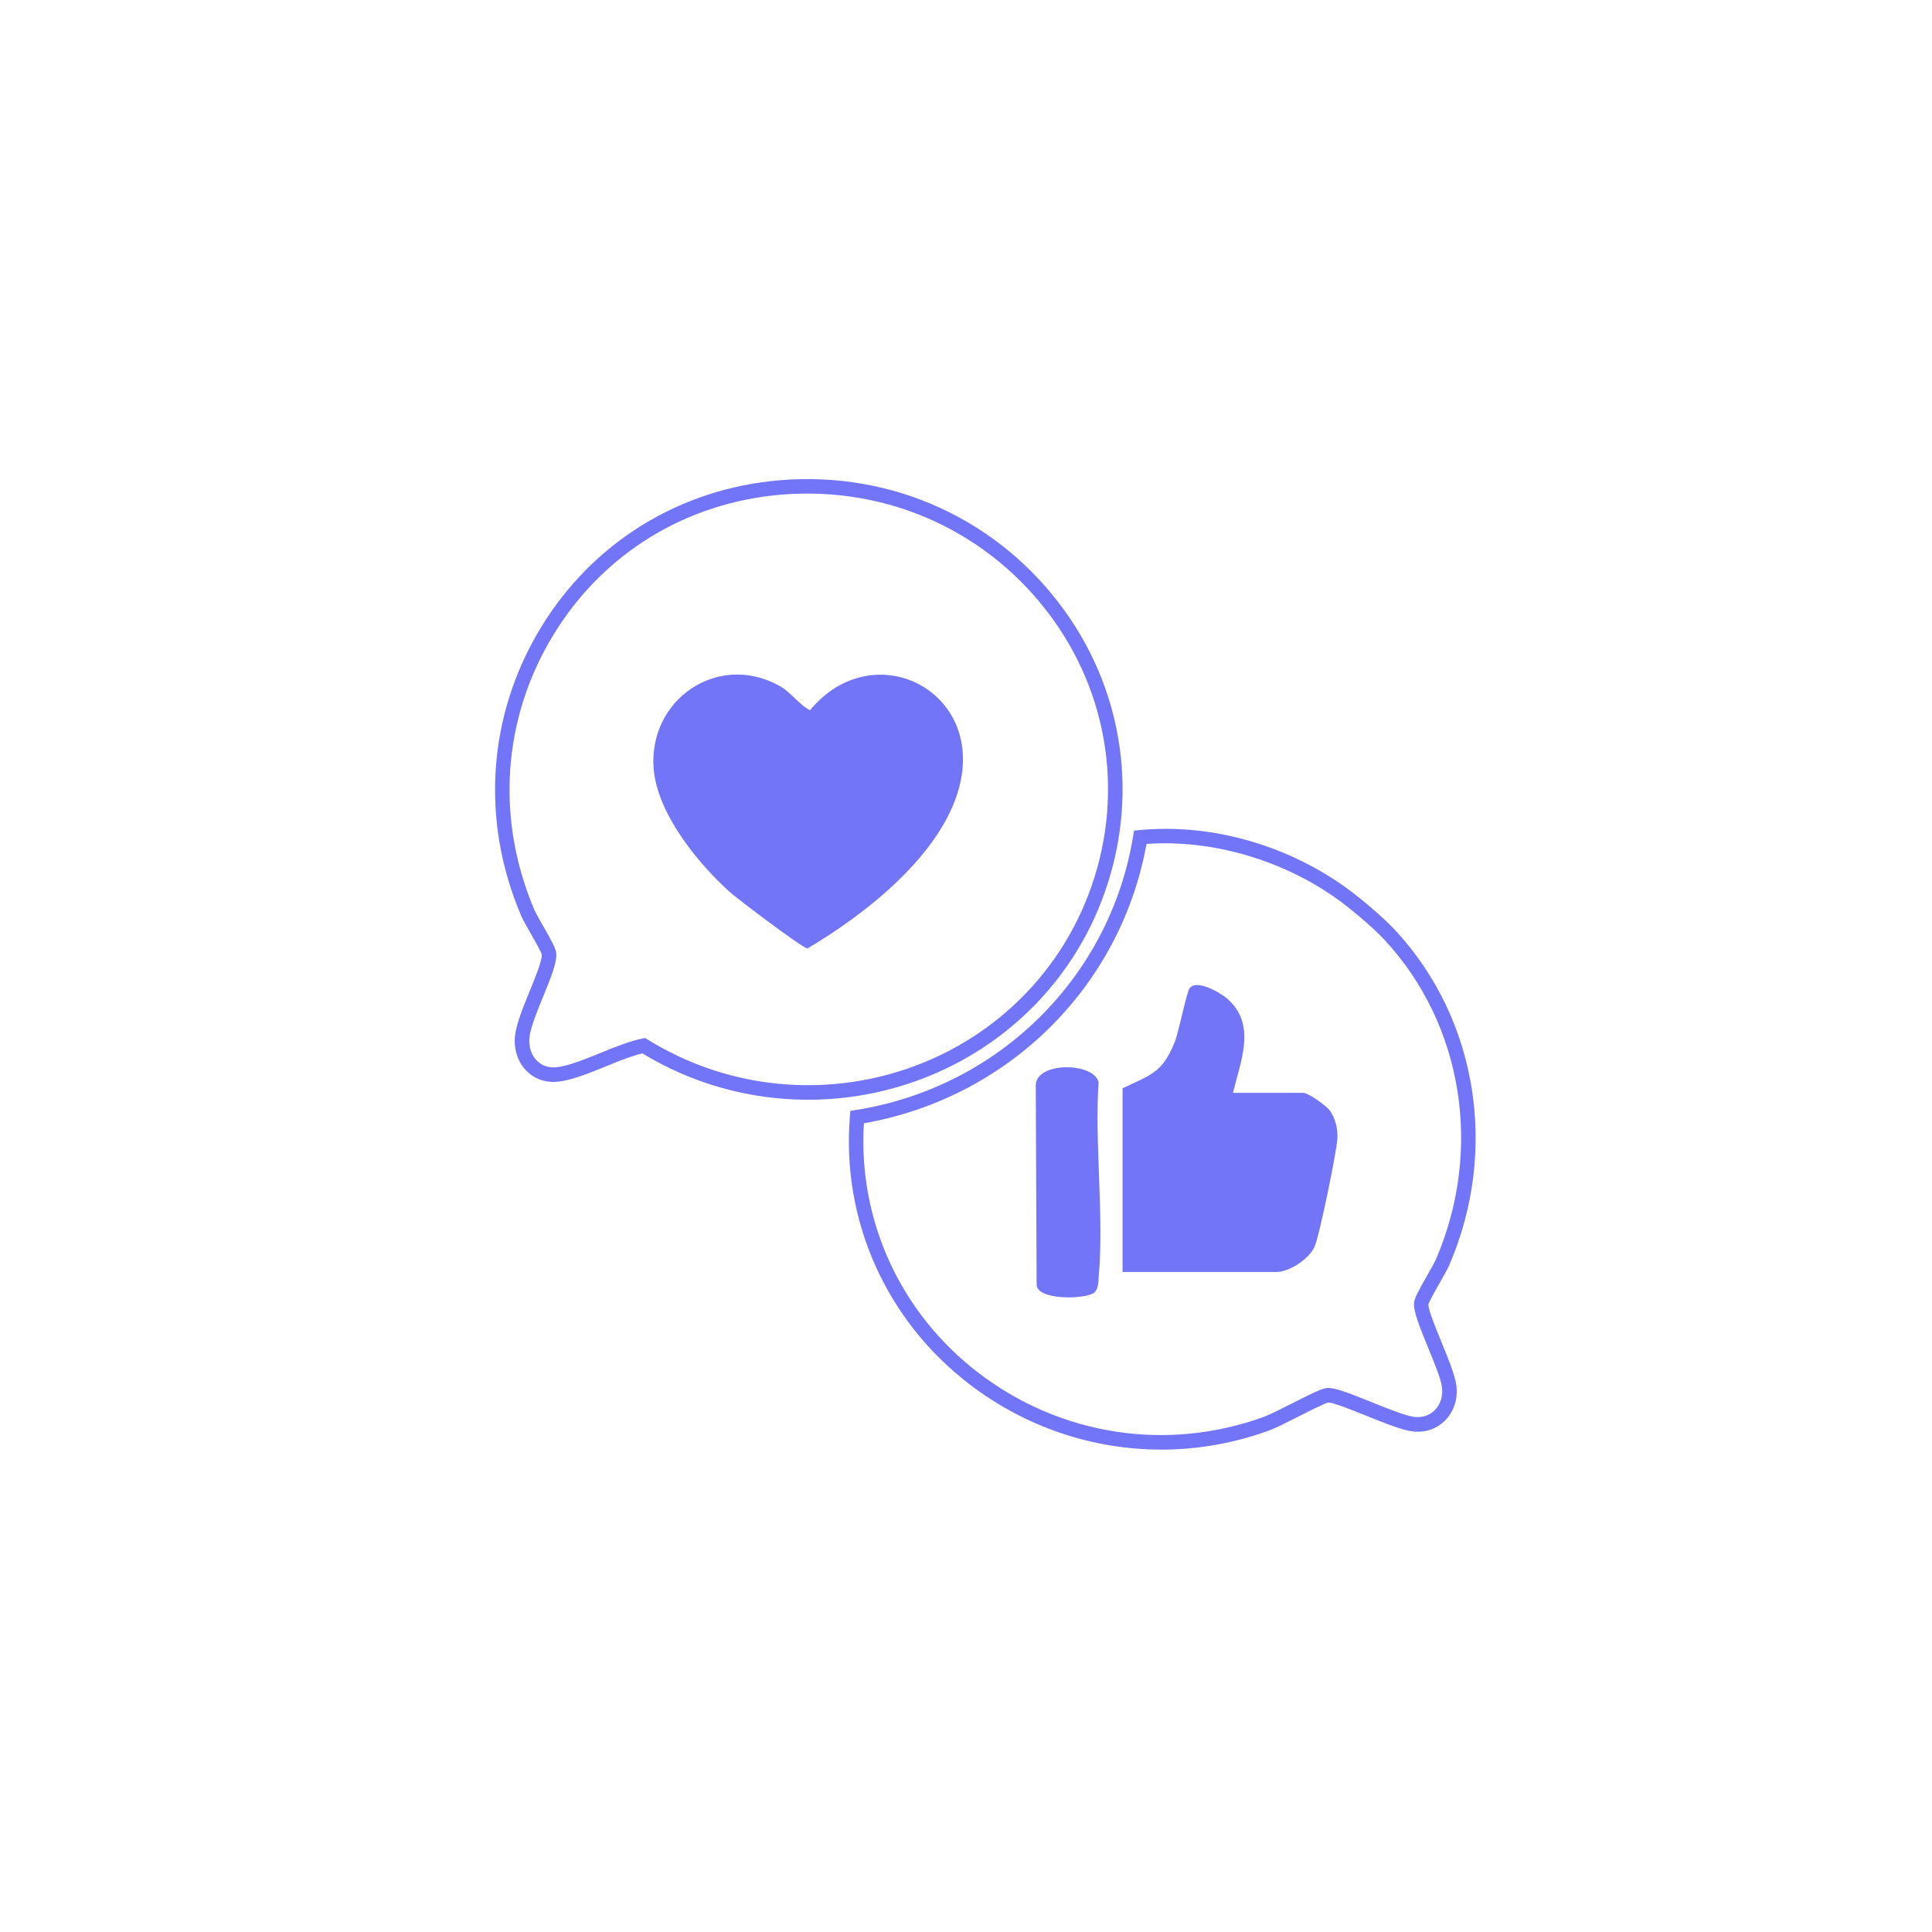
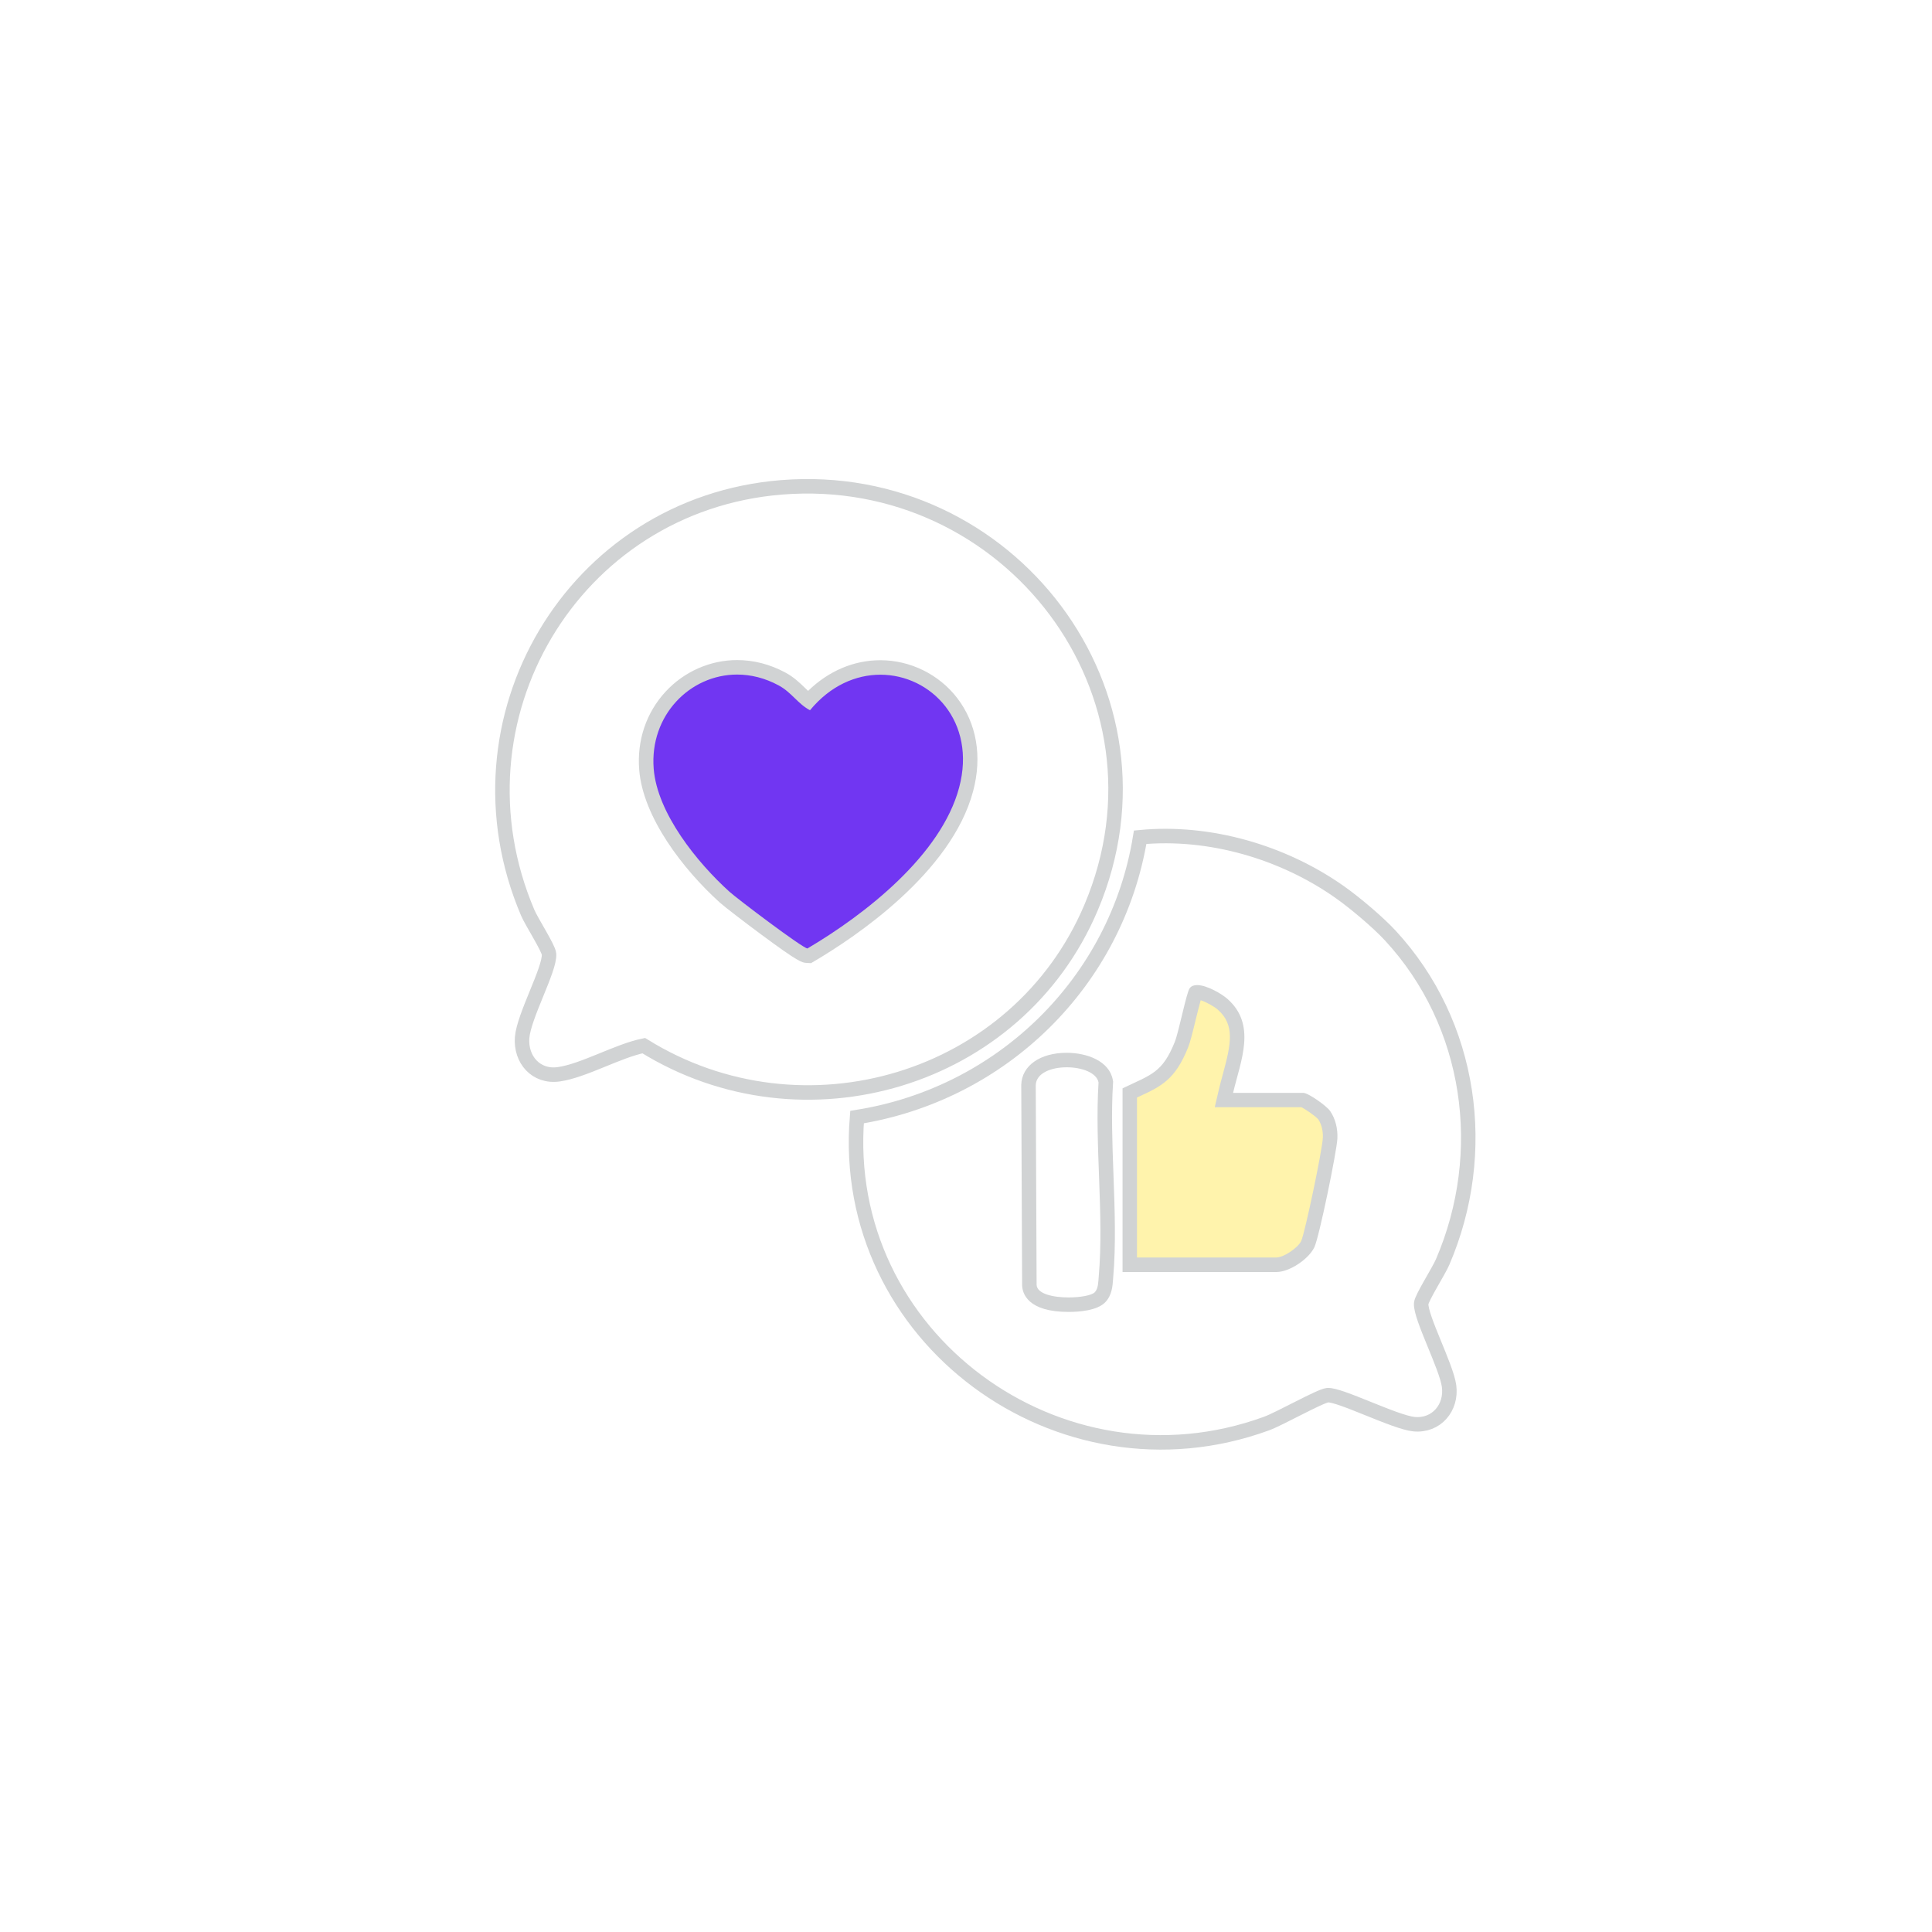
- <svg xmlns="http://www.w3.org/2000/svg" id="Layer_1" viewBox="0 0 400 400">
-   <defs>
-     <style>.cls-1{fill:#7375f9;}</style>
-   </defs>
-   <g id="D1gRtv">
-     <path class="cls-1" d="M167.29,227.69c-11.99,0-23.85-3.25-34.29-9.6-2.28.54-4.96,1.63-7.56,2.69-3.28,1.34-6.68,2.72-9.56,3.13-2.55.36-4.92-.35-6.68-2-1.87-1.76-2.82-4.38-2.6-7.2.19-2.46,1.66-6.07,3.09-9.57,1.14-2.8,2.56-6.28,2.48-7.5-.12-.56-1.5-2.97-2.32-4.42-.83-1.45-1.62-2.82-1.98-3.69-8.38-19.7-6.91-41.37,4.03-59.46,10.77-17.8,28.91-28.98,49.78-30.66,23.21-1.87,45.14,8.2,58.68,26.95,13.11,18.15,15.7,41.38,6.92,62.12-7.28,17.2-21.8,30.36-39.83,36.08-6.6,2.1-13.39,3.13-20.15,3.13ZM133.56,214.9l.5.31c15.68,9.73,34.8,12.09,52.47,6.48,17.2-5.46,31.04-18,37.98-34.39,8.37-19.77,5.9-41.9-6.59-59.19-12.92-17.89-33.86-27.5-56.01-25.71h0c-19.89,1.61-37.19,12.26-47.45,29.23-10.44,17.25-11.83,37.93-3.83,56.73.3.7,1.08,2.06,1.83,3.37,1.83,3.2,2.64,4.71,2.71,5.69.14,1.92-1.17,5.13-2.69,8.85-1.28,3.13-2.72,6.67-2.88,8.66-.15,1.9.46,3.65,1.67,4.78,1.1,1.03,2.55,1.45,4.21,1.22,2.51-.35,5.73-1.67,8.84-2.93,2.94-1.2,5.99-2.44,8.67-2.98l.58-.12Z" />
-     <path class="cls-1" d="M240.38,300.12c-14.05,0-27.91-4.58-39.51-13.41-17.36-13.22-26.67-33.99-24.91-55.55l.1-1.17,1.16-.18c29.54-4.69,52.6-27.48,57.38-56.7l.19-1.14,1.15-.11c14.47-1.38,29.89,2.85,42.31,11.61,3.02,2.13,7.97,6.26,10.71,9.22,16.94,18.33,21.31,45.5,11.11,69.21-.36.83-1.14,2.21-1.97,3.66-.83,1.46-2.23,3.9-2.36,4.52-.06,1.06,1.54,4.96,2.71,7.81,1.42,3.47,2.77,6.75,3.06,8.87.38,2.73-.43,5.36-2.22,7.23-1.71,1.79-4.08,2.64-6.65,2.39-2.19-.21-5.94-1.72-9.9-3.32-2.87-1.16-6.81-2.72-7.72-2.68-.71.12-4.03,1.81-6.23,2.92-2.42,1.23-4.7,2.38-6.02,2.86-7.3,2.67-14.87,3.97-22.38,3.97ZM178.86,232.56c-1.25,20.12,7.6,39.4,23.83,51.76,16.98,12.94,39.05,16.3,59.04,9,1.14-.42,3.45-1.59,5.69-2.72,4.27-2.16,6.25-3.12,7.29-3.23,1.52-.15,4.32.94,9.14,2.88,3.43,1.38,7.31,2.95,9.07,3.12,1.65.16,3.14-.37,4.2-1.48,1.15-1.2,1.67-2.93,1.42-4.74-.24-1.75-1.64-5.14-2.87-8.14-1.89-4.6-3.03-7.52-2.92-9.22.06-.95.88-2.48,2.74-5.74.75-1.32,1.53-2.68,1.82-3.36,9.73-22.62,5.58-48.53-10.56-65.99h0c-2.6-2.82-7.34-6.76-10.23-8.8-11.34-8-25.9-12.13-39.15-11.17-5.33,29.56-28.63,52.59-58.49,57.83Z" />
+ <svg xmlns="http://www.w3.org/2000/svg" version="1.1" id="Layer_1" x="0px" y="0px" viewBox="0 0 400 400" style="enable-background:new 0 0 400 400;" xml:space="preserve">
+   <style type="text/css">
+ 	.st0{fill:#2A92C6;}
+ 	.st1{fill:#D1D3D4;}
+ 	.st2{fill:#7136F2;}
+ 	.st3{fill:#FFF3AC;}
+ 	.st4{fill:none;stroke:#D1D3D4;stroke-width:3;stroke-miterlimit:10;}
+ 	.st5{fill:#D1D3D4;stroke:#D1D3D4;stroke-width:3;stroke-miterlimit:10;}
+ 	.st6{fill:#D1D3D4;stroke:#D1D3D4;stroke-miterlimit:10;}
+ 	.st7{fill:#2A92C6;stroke:#D1D3D4;stroke-width:3;stroke-miterlimit:10;}
+ 	.st8{fill:#7136F2;stroke:#D1D3D4;stroke-miterlimit:10;}
+ 	.st9{fill:none;stroke:#D1D3D4;stroke-miterlimit:10;}
+ 	.st10{fill:#2A92C6;stroke:#D1D3D4;stroke-width:2;stroke-miterlimit:10;}
+ 	.st11{fill:#7136F2;stroke:#D1D3D4;stroke-width:2;stroke-miterlimit:10;}
+ 	.st12{fill:#FFF3AC;stroke:#D1D3D4;stroke-width:3;stroke-miterlimit:10;}
+ 	.st13{fill:none;stroke:#D1D3D4;stroke-width:2.683;stroke-miterlimit:10;}
+ 	.st14{fill:#7136F2;stroke:#D1D3D4;stroke-width:3;stroke-miterlimit:10;}
+ 	.st15{fill:none;stroke:#D1D3D4;stroke-width:2;stroke-miterlimit:10;}
+ 	.st16{fill:#003366;}
+ 	.st17{fill:none;stroke:#7136F2;stroke-miterlimit:10;}
+ 	.st18{fill:none;stroke:#003366;stroke-miterlimit:10;}
+ 	.st19{fill:none;stroke:#2A92C6;stroke-miterlimit:10;}
+ 	.st20{fill:none;stroke:#FFF3AC;stroke-miterlimit:10;}
+ 	.st21{fill:#7136F2;stroke:#7136F2;stroke-miterlimit:10;}
+ 	.st22{fill:#003366;stroke:#003366;stroke-miterlimit:10;}
+ 	.st23{fill:#2A92C6;stroke:#2A92C6;stroke-miterlimit:10;}
+ 	.st24{fill:#FFF3AC;stroke:#FFF3AC;stroke-miterlimit:10;}
+ </style>
+   <g id="D1gRtv_00000173128299714198110260000010863018732565542311_">
+     <g>
+       <path class="st4" d="M161.79,100.9c47.08-3.8,82.82,42.76,64.11,86.99c-15.21,35.94-59.6,49.1-92.62,28.6    c-5.36,1.08-12.47,5.21-17.6,5.93c-4.7,0.66-7.93-3.06-7.58-7.6c0.35-4.47,5.79-14.16,5.57-17.29c-0.09-1.25-3.6-6.64-4.42-8.58    C92.23,148.97,118.59,104.39,161.79,100.9z" />
+       <path class="st4" d="M287.84,193.69c16.88,18.26,20.59,44.92,10.84,67.6c-0.81,1.89-4.36,7.42-4.44,8.59    c-0.18,2.82,5.21,13,5.77,17.06c0.62,4.5-2.63,8.36-7.25,7.92c-3.96-0.38-15.47-6.24-17.92-6c-1.55,0.16-9.84,4.85-12.61,5.87    c-42.83,15.64-88.51-17.85-84.79-63.45c29.96-4.76,53.71-27.91,58.62-57.94c14.39-1.37,29.58,3.08,41.3,11.34    C280.5,186.89,285.29,190.93,287.84,193.69z" />
+     </g>
  </g>
-   <path class="cls-1" d="M151,184.6c1.69,1.53,15.17,11.71,16.17,11.77,11.95-7.05,27.67-19.31,31.41-33.32,5.38-20.21-17.88-31.78-30.88-16-2.55-1.36-3.81-3.69-6.48-5.14-12.76-6.91-27.01,3.01-25.89,17.23.73,9.23,9.04,19.46,15.66,25.45Z" />
-   <path class="cls-1" d="M255.29,226.25c1.55-6.64,4.95-14.12-1.22-19.5-1.39-1.21-6.31-4.09-7.76-2.16-.67.89-2.24,9.01-3.09,11.13-2.57,6.4-4.87,6.75-10.81,9.6v38.03h31.85c2.69,0,6.66-2.64,7.86-5.12,1-2.07,4.63-19.79,4.77-22.49.1-1.98-.37-4.11-1.52-5.75-.73-1.05-4.51-3.73-5.54-3.73h-14.53Z" />
-   <path class="cls-1" d="M226.68,267.52c.72-.76.72-2.2.8-3.22,1.11-12.82-.86-27.21-.04-40.2-.77-4.12-12.84-4.43-13,.57l.18,41.34c.15,3.34,10.63,3.01,12.06,1.51Z" />
+   <g>
+     <path class="st2" d="M167.09,197.87c-1.94-0.11-16.97-12.04-17.1-12.16c-7.32-6.62-15.41-17.05-16.15-26.45   c-0.45-5.68,1.36-11.03,5.08-15.06c3.55-3.84,8.54-6.05,13.69-6.05c3.21,0,6.34,0.82,9.32,2.43c1.52,0.83,2.6,1.86,3.64,2.86   c0.61,0.59,1.2,1.15,1.84,1.64c4.09-4.46,9.32-6.9,14.85-6.9c5.73,0,11.23,2.7,14.71,7.23c3.76,4.89,4.84,11.29,3.04,18.01   c-4.36,16.37-23.9,29.39-32.09,34.23l-0.39,0.23L167.09,197.87z" />
+     <path class="st1" d="M152.61,139.66c2.82,0,5.75,0.7,8.61,2.25c2.67,1.44,3.93,3.78,6.48,5.14c4.22-5.12,9.52-7.36,14.57-7.36   c10.51,0,19.95,9.71,16.31,23.36c-3.73,14.01-19.46,26.27-31.41,33.32c-1-0.06-14.48-10.24-16.17-11.77   c-6.63-5.99-14.94-16.23-15.66-25.45C134.47,148.11,142.85,139.66,152.61,139.66 M152.61,136.66c-5.57,0-10.96,2.38-14.8,6.53   c-4.01,4.34-5.96,10.09-5.47,16.19c0.78,9.84,9.11,20.63,16.64,27.44c1.04,0.94,5.26,4.17,8.57,6.62c7.87,5.83,8.47,5.86,9.45,5.92   l0.91,0.05l0.78-0.46c8.36-4.93,28.28-18.23,32.78-35.13c1.92-7.19,0.74-14.05-3.3-19.31c-3.76-4.89-9.71-7.82-15.9-7.82   c-5.52,0-10.74,2.24-14.96,6.35c-0.23-0.21-0.46-0.43-0.7-0.67c-1.06-1.02-2.26-2.18-3.96-3.1   C159.45,137.54,156.07,136.66,152.61,136.66L152.61,136.66z" />
+   </g>
+   <g>
+     <path class="st3" d="M233.91,261.85v-35.58c0.39-0.18,0.77-0.36,1.13-0.53c4.57-2.12,7.09-3.28,9.57-9.46   c0.43-1.08,0.98-3.32,1.55-5.69c0.43-1.78,1.07-4.43,1.37-5.1c0.04-0.01,0.14-0.04,0.33-0.04c1.51,0,4.25,1.58,5.23,2.44   c4.51,3.94,3.08,9.25,1.56,14.88c-0.29,1.06-0.57,2.12-0.81,3.15l-0.43,1.84h16.34c0.86,0.24,3.88,2.35,4.39,3.09   c0.89,1.28,1.35,3.03,1.25,4.82c-0.15,2.85-3.82,20.25-4.62,21.91c-0.97,2-4.44,4.28-6.51,4.28H233.91z" />
+     <path class="st1" d="M248.59,207.09c1.14,0.36,2.8,1.3,3.51,1.92c3.62,3.16,2.78,7.13,1.09,13.35c-0.28,1.05-0.58,2.13-0.83,3.2   l-0.86,3.68h3.78h14.16c0.88,0.41,2.94,1.87,3.48,2.49c0.68,0.99,1.03,2.43,0.96,3.85c-0.14,2.67-3.66,19.45-4.47,21.34   c-0.71,1.47-3.66,3.43-5.16,3.43h-28.85v-33.12c0.09-0.04,0.18-0.08,0.26-0.12c4.76-2.2,7.63-3.53,10.33-10.27   c0.44-1.1,0.9-2.96,1.61-5.9C247.9,209.76,248.29,208.16,248.59,207.09 M247.85,203.95c-0.65,0-1.2,0.19-1.54,0.65   c-0.67,0.89-2.24,9.01-3.09,11.13c-2.57,6.4-4.87,6.75-10.81,9.6v38.03h31.85c2.69,0,6.66-2.64,7.86-5.12   c1-2.07,4.63-19.79,4.77-22.49c0.1-1.98-0.37-4.11-1.52-5.75c-0.73-1.05-4.51-3.73-5.54-3.73h-14.53   c1.55-6.64,4.95-14.12-1.22-19.5C253.02,205.83,249.91,203.95,247.85,203.95L247.85,203.95z" />
+   </g>
+   <g>
+     <path class="st1" d="M220.85,220.97c3.09,0,6.21,1.1,6.59,3.14c-0.82,12.99,1.15,27.39,0.04,40.2c-0.09,1.01-0.08,2.46-0.8,3.22   c-0.62,0.66-2.98,1.09-5.44,1.09c-3.17,0-6.53-0.72-6.62-2.6l-0.18-41.34C214.53,222.14,217.67,220.97,220.85,220.97    M220.85,217.97c-5.5,0-9.28,2.65-9.41,6.61l0,0.06l0,0.06l0.18,41.34l0,0.06l0,0.06c0.07,1.64,1.16,5.46,9.62,5.46   c2.13,0,5.94-0.26,7.61-2.02c1.37-1.44,1.5-3.36,1.59-4.64c0.01-0.13,0.02-0.26,0.03-0.39c0.6-6.9,0.32-14.27,0.06-21.4   c-0.23-6.31-0.48-12.84-0.09-18.87l0.02-0.37l-0.07-0.37C229.67,219.69,225.08,217.97,220.85,217.97L220.85,217.97z" />
+   </g>
</svg>
